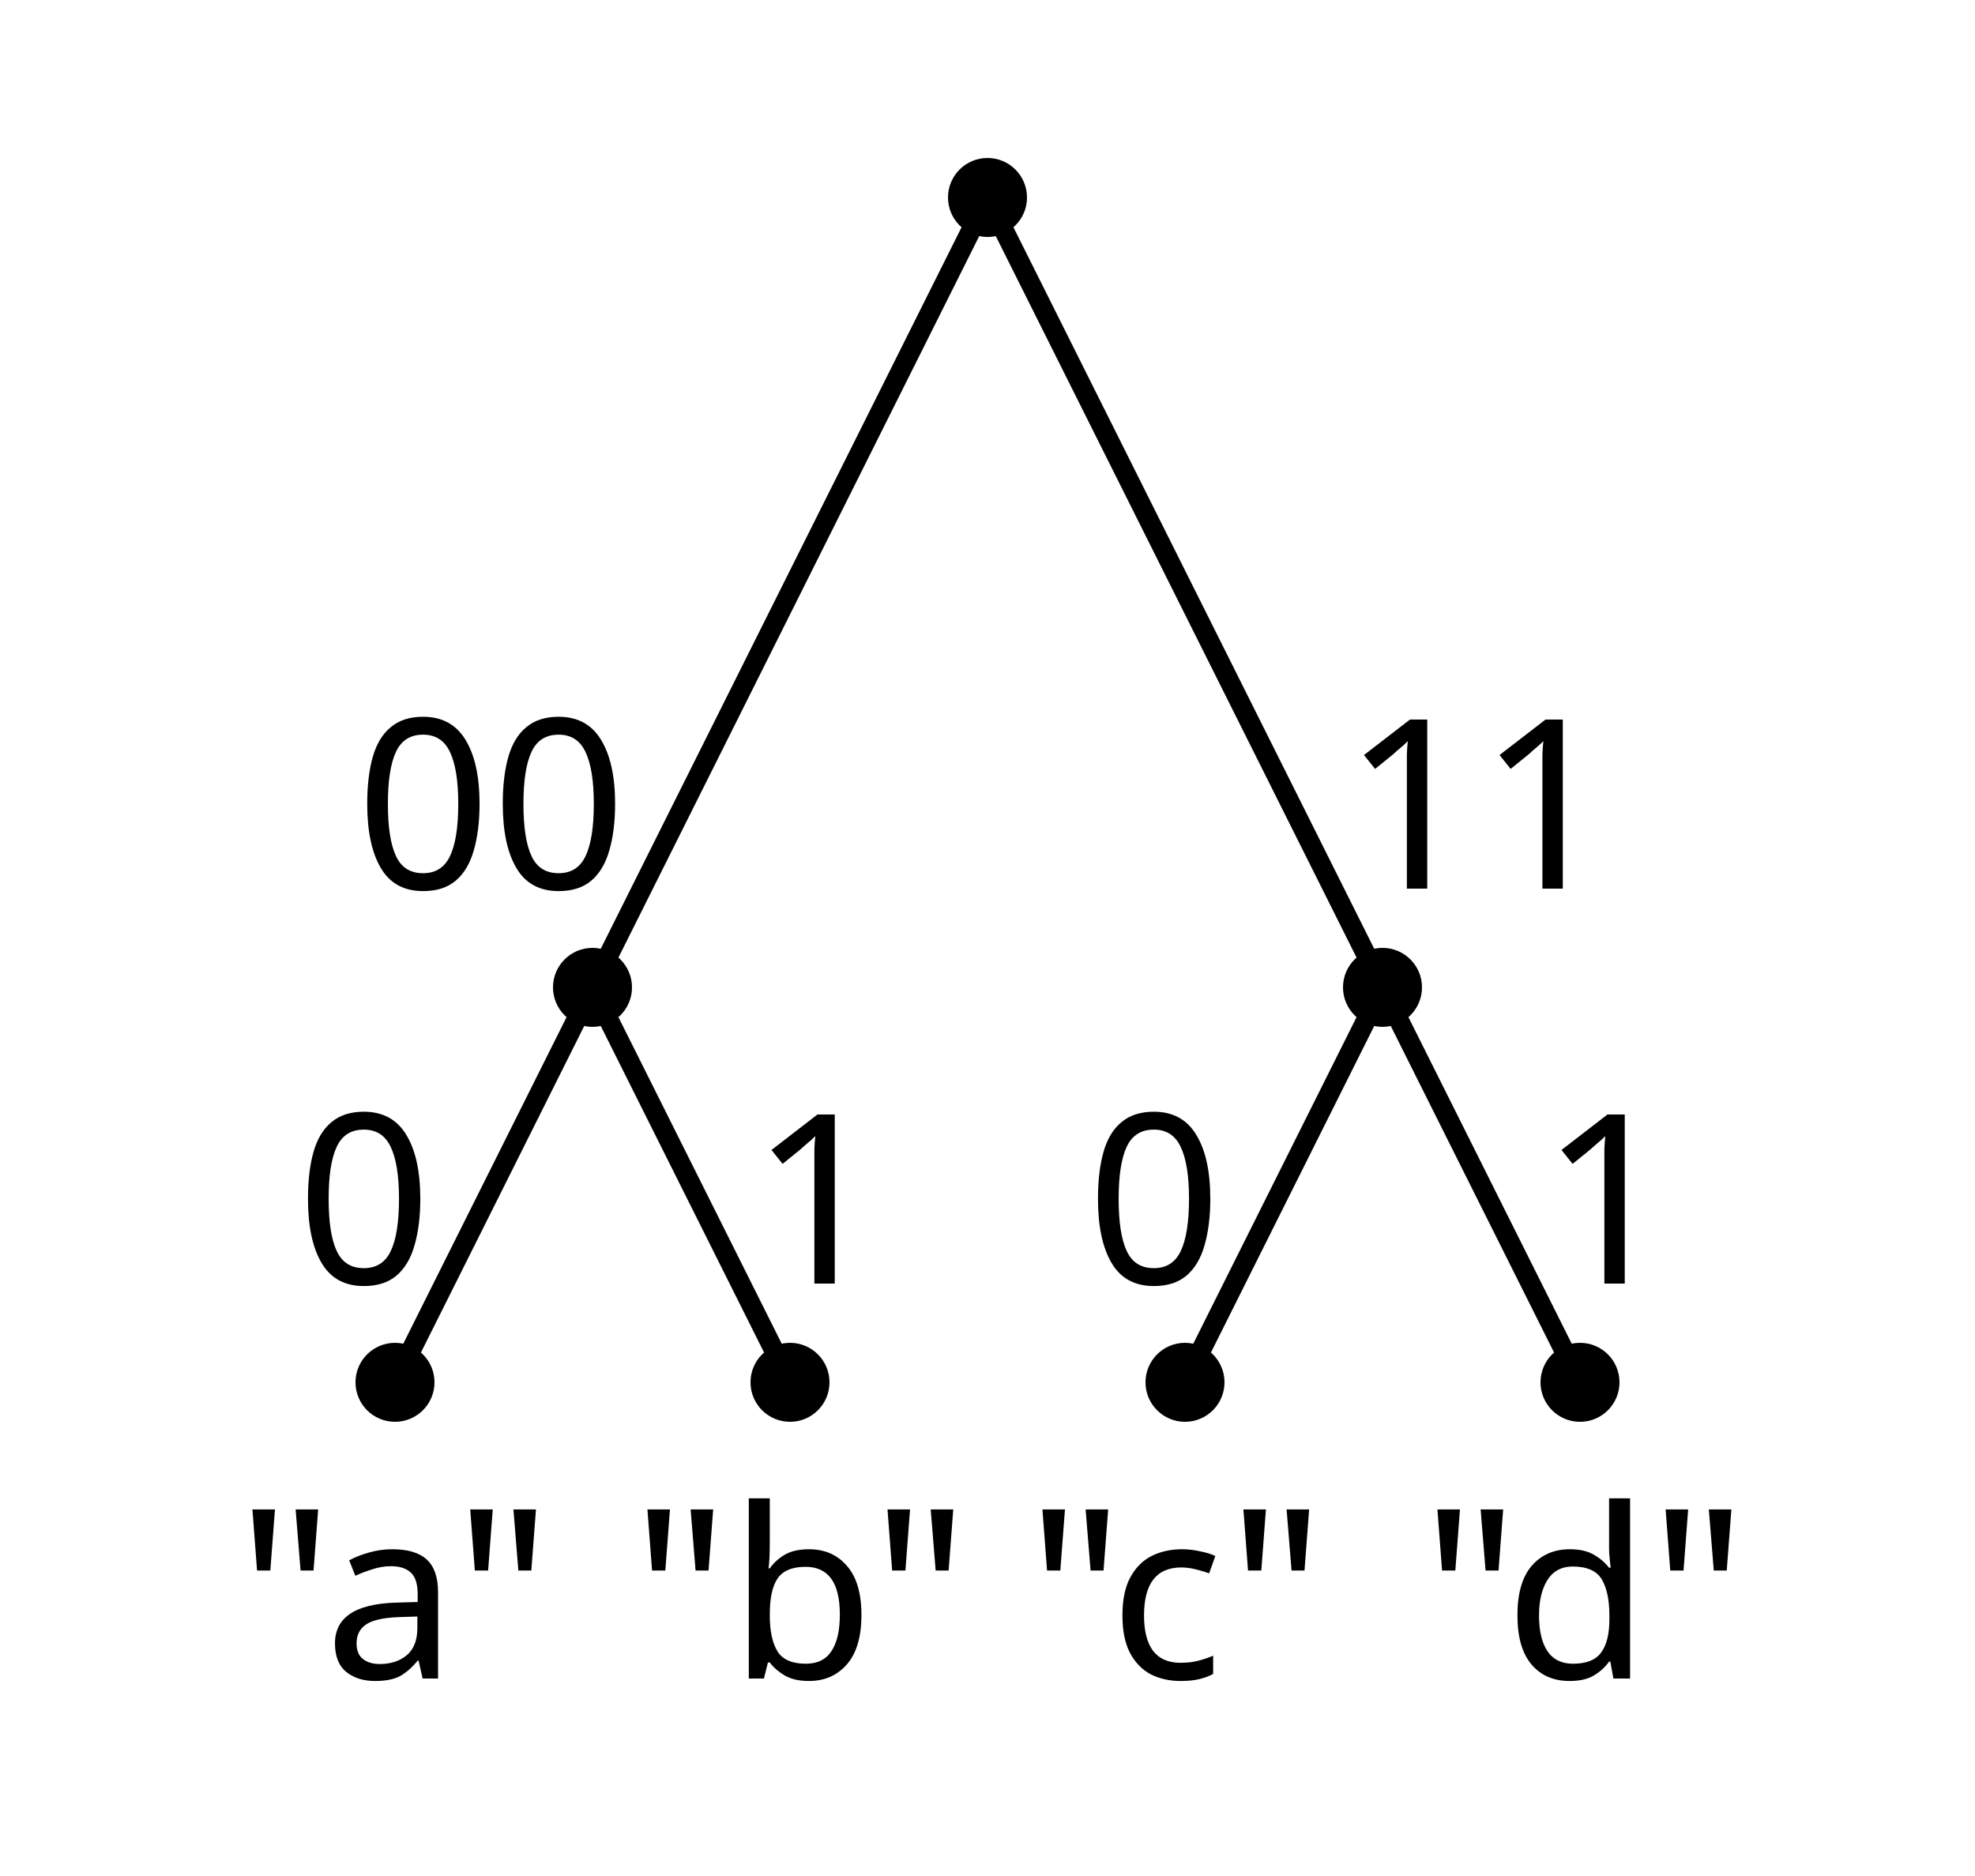
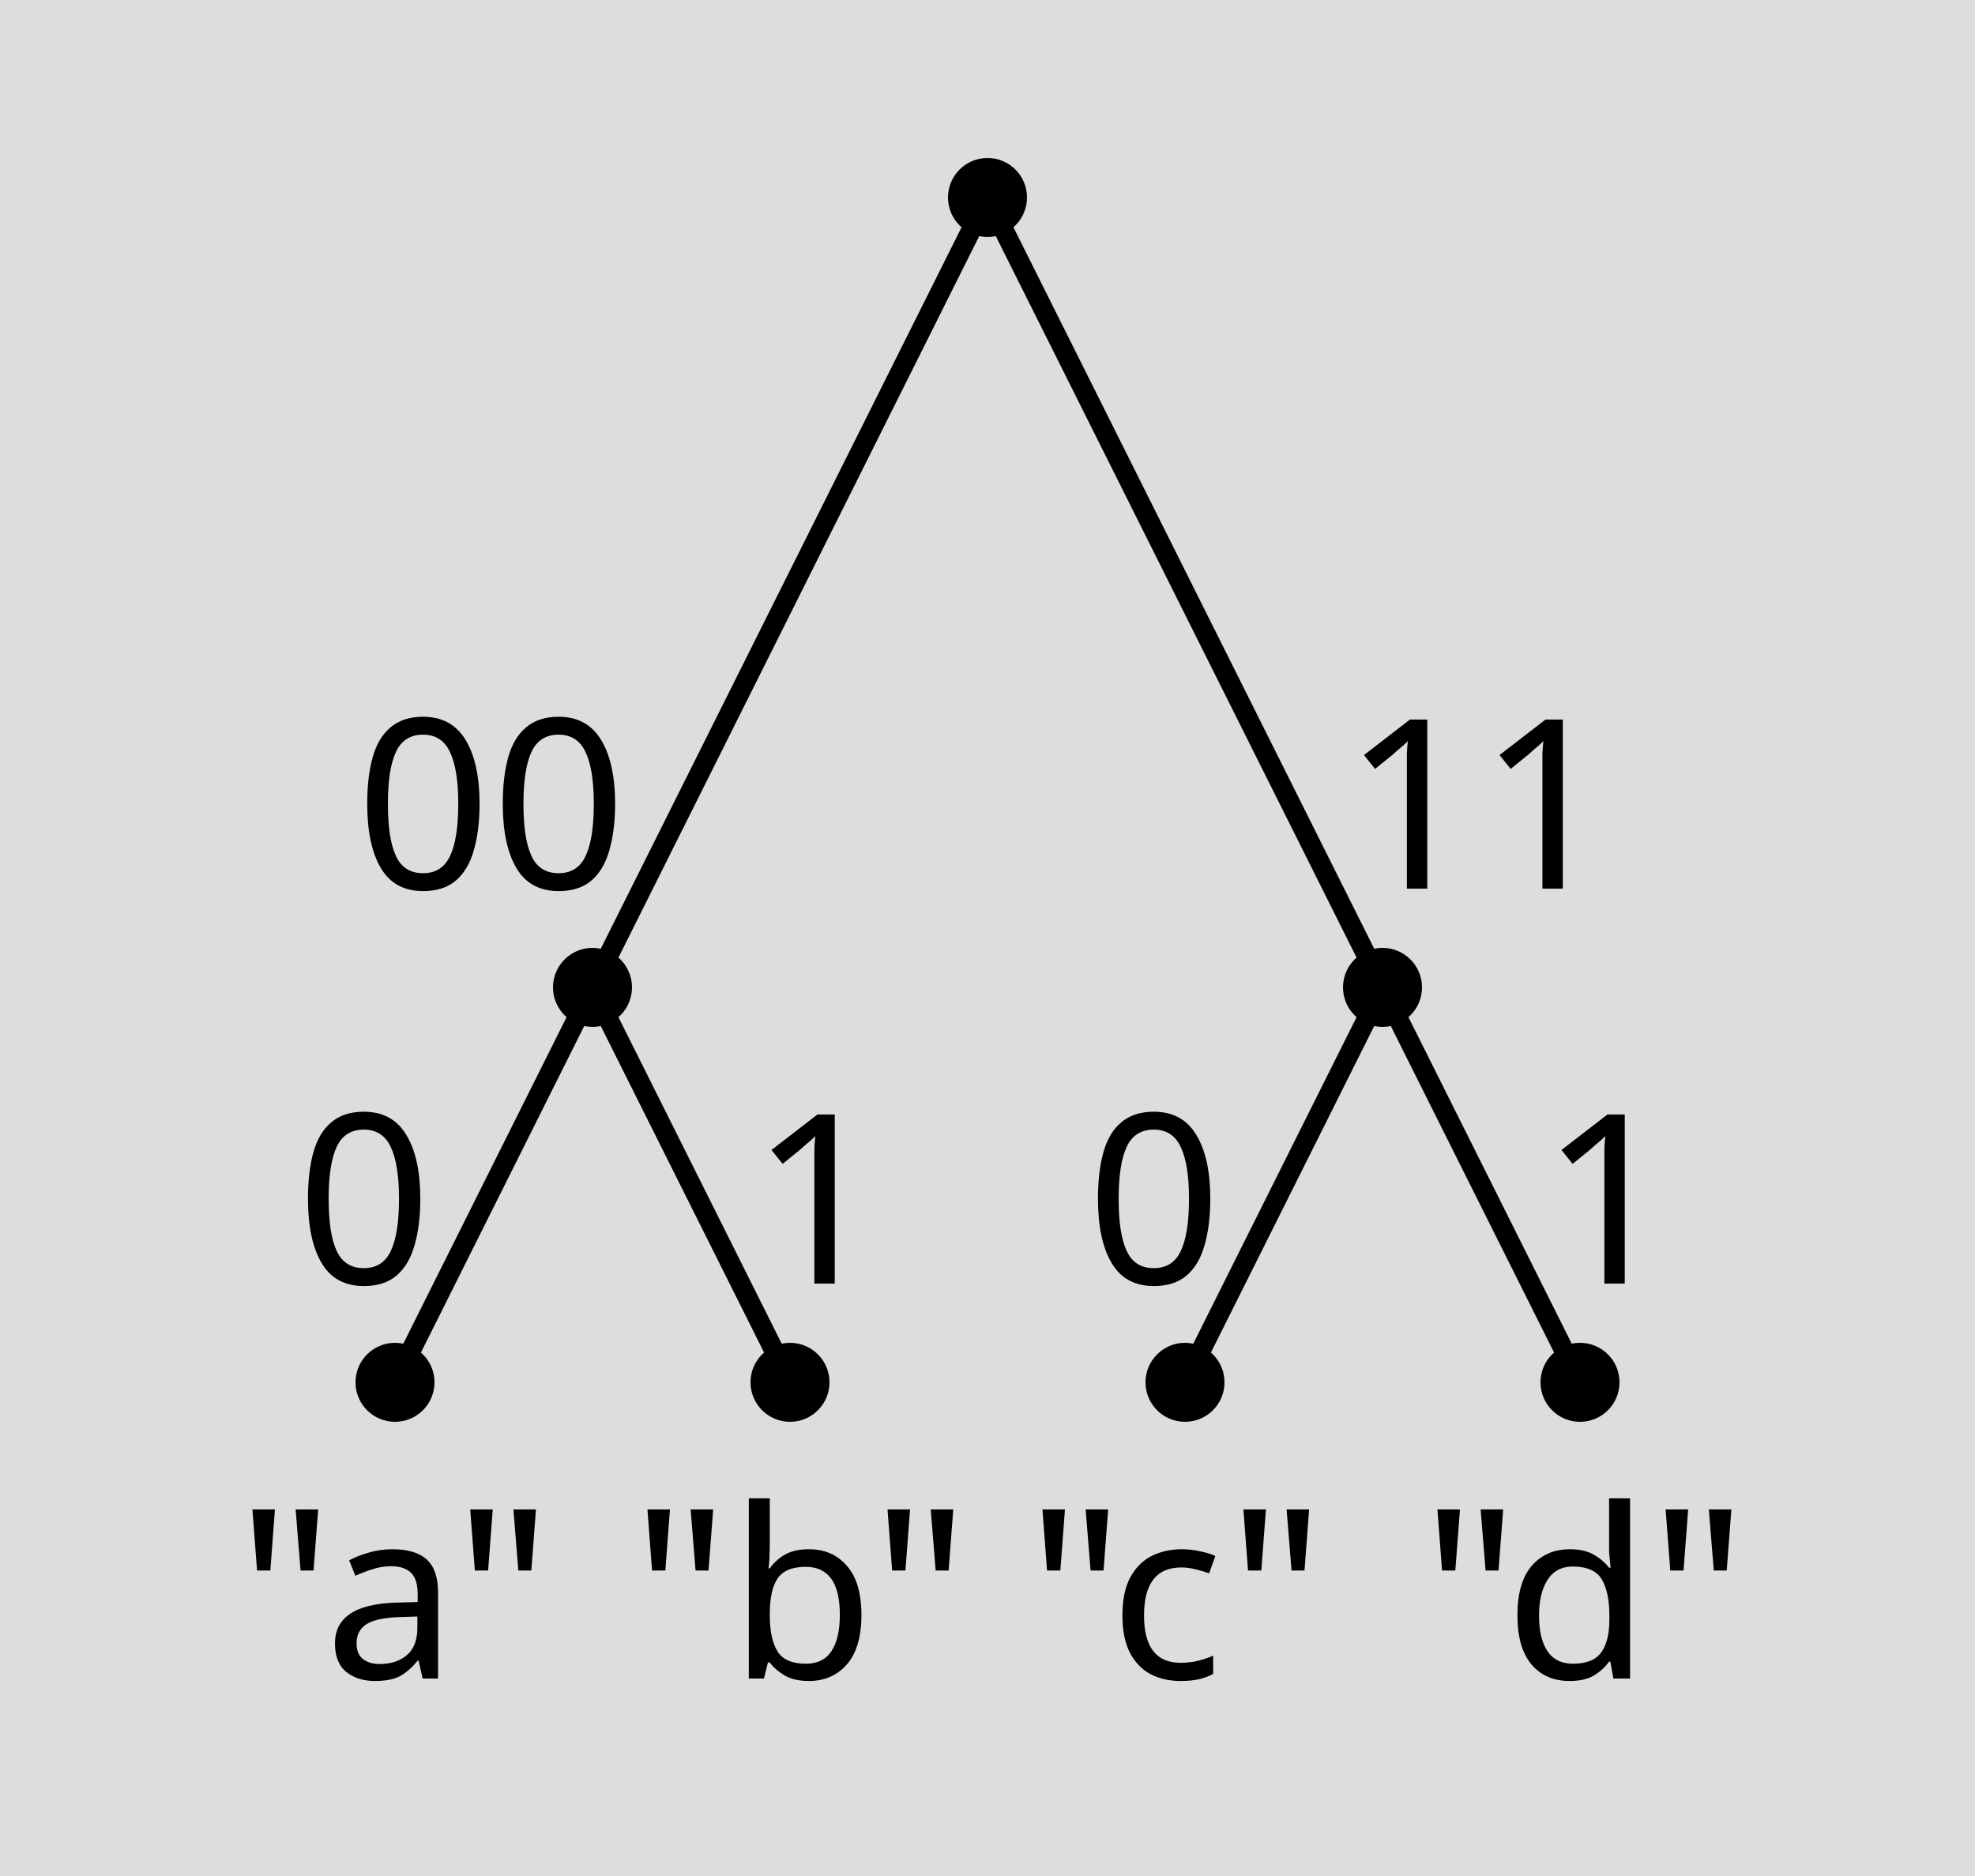
<svg xmlns="http://www.w3.org/2000/svg" viewBox="0 0 100 95">
  <style>
    .edge {
      font: normal 12px sans-serif;
    }
    .data {
      font: normal 12px sans-serif;
    }
  </style>
+   <rect width="100%" height="100%" fill="#dddddd" />
  <g transform="translate(0,0)">
    <path d="M 50,10 l -20,+40" stroke="black" />
    <text x="18" y="45" class="edge">00</text>
    <path d="M 30,50 l -10,+20" stroke="black" />
    <text x="15" y="65" class="edge">0</text>
    <path d="M 30,50 l +10,+20" stroke="black" />
    <text x="38" y="65" class="edge">1</text>
    <path d="M 50,10 l +20,+40" stroke="black" />
    <text x="68" y="45" class="edge">11</text>
    <path d="M 70,50 l -10,+20" stroke="black" />
    <text x="55" y="65" class="edge">0</text>
    <path d="M 70,50 l +10,+20" stroke="black" />
    <text x="78" y="65" class="edge">1</text>
    <circle cx="50" cy="10" r="2" fill="black" />
    <circle cx="30" cy="50" r="2" fill="black" />
    <circle cx="20" cy="70" r="2" fill="black" />
    <text x="12" y="85" class="data">"a"</text>
    <circle cx="40" cy="70" r="2" fill="black" />
    <text x="32" y="85" class="data">"b"</text>
    <circle cx="70" cy="50" r="2" fill="black" />
    <circle cx="60" cy="70" r="2" fill="black" />
    <text x="52" y="85" class="data">"c"</text>
    <circle cx="80" cy="70" r="2" fill="black" />
    <text x="72" y="85" class="data">"d"</text>
  </g>
</svg>
